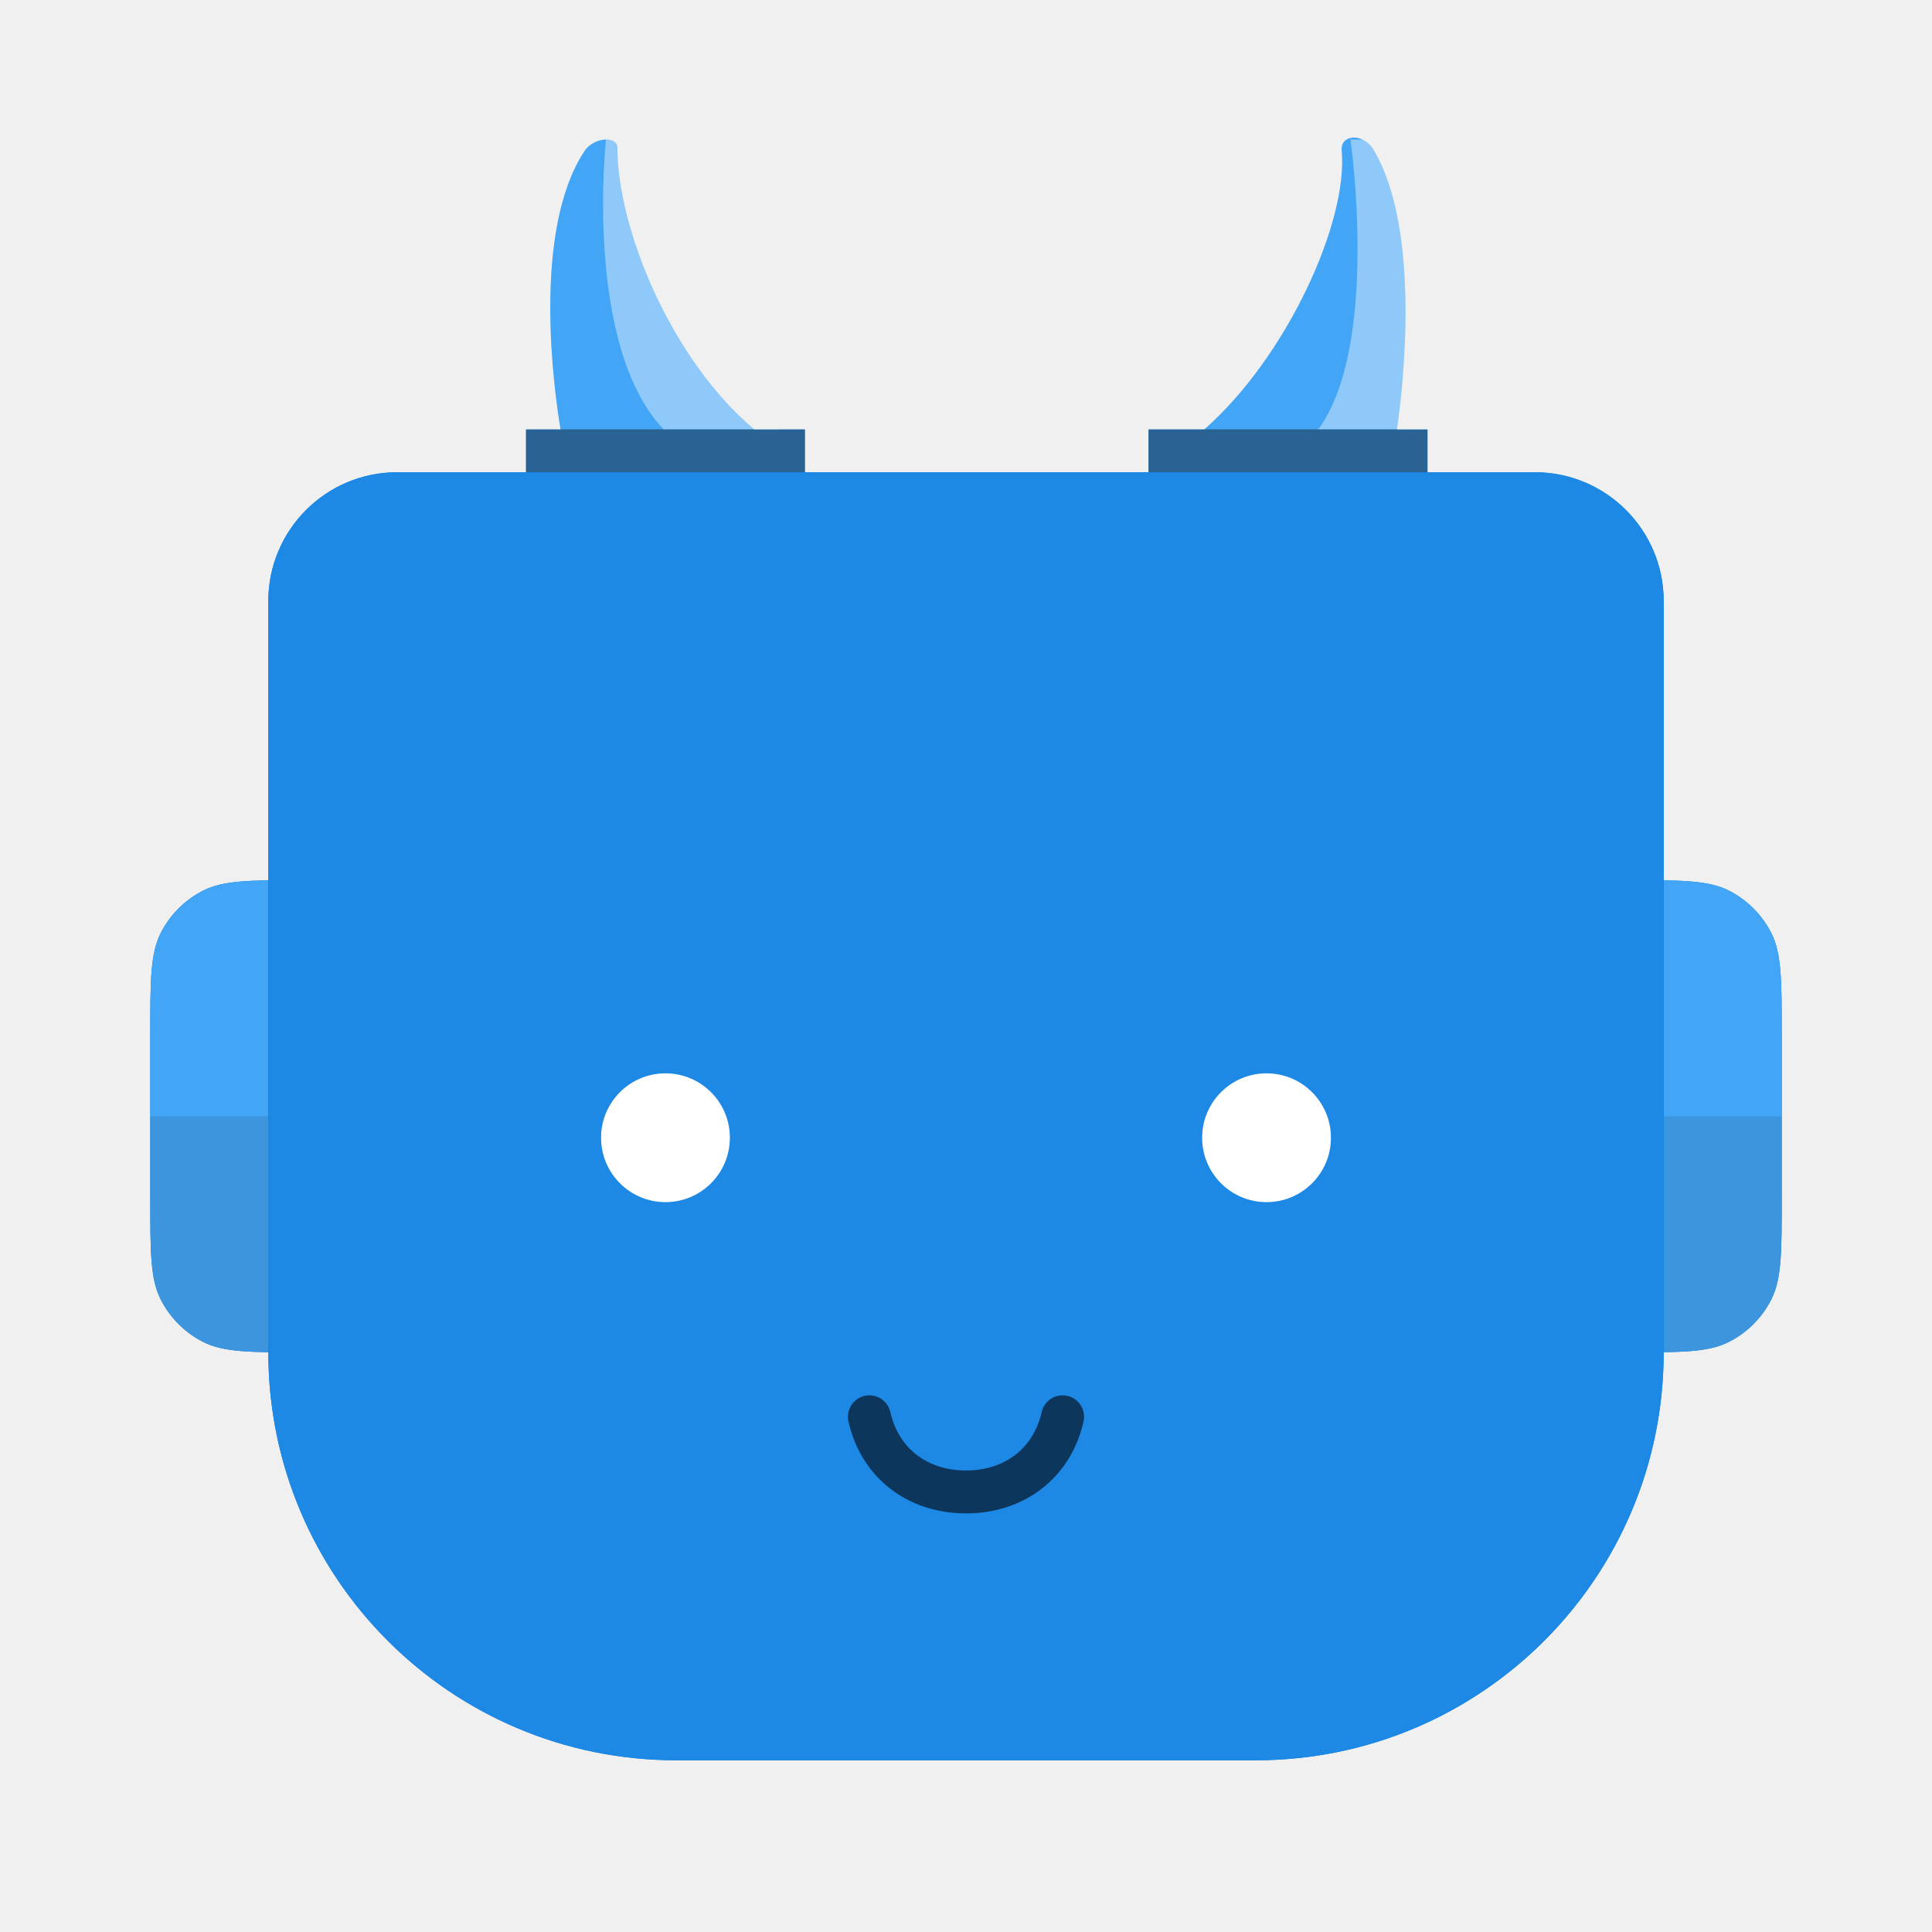
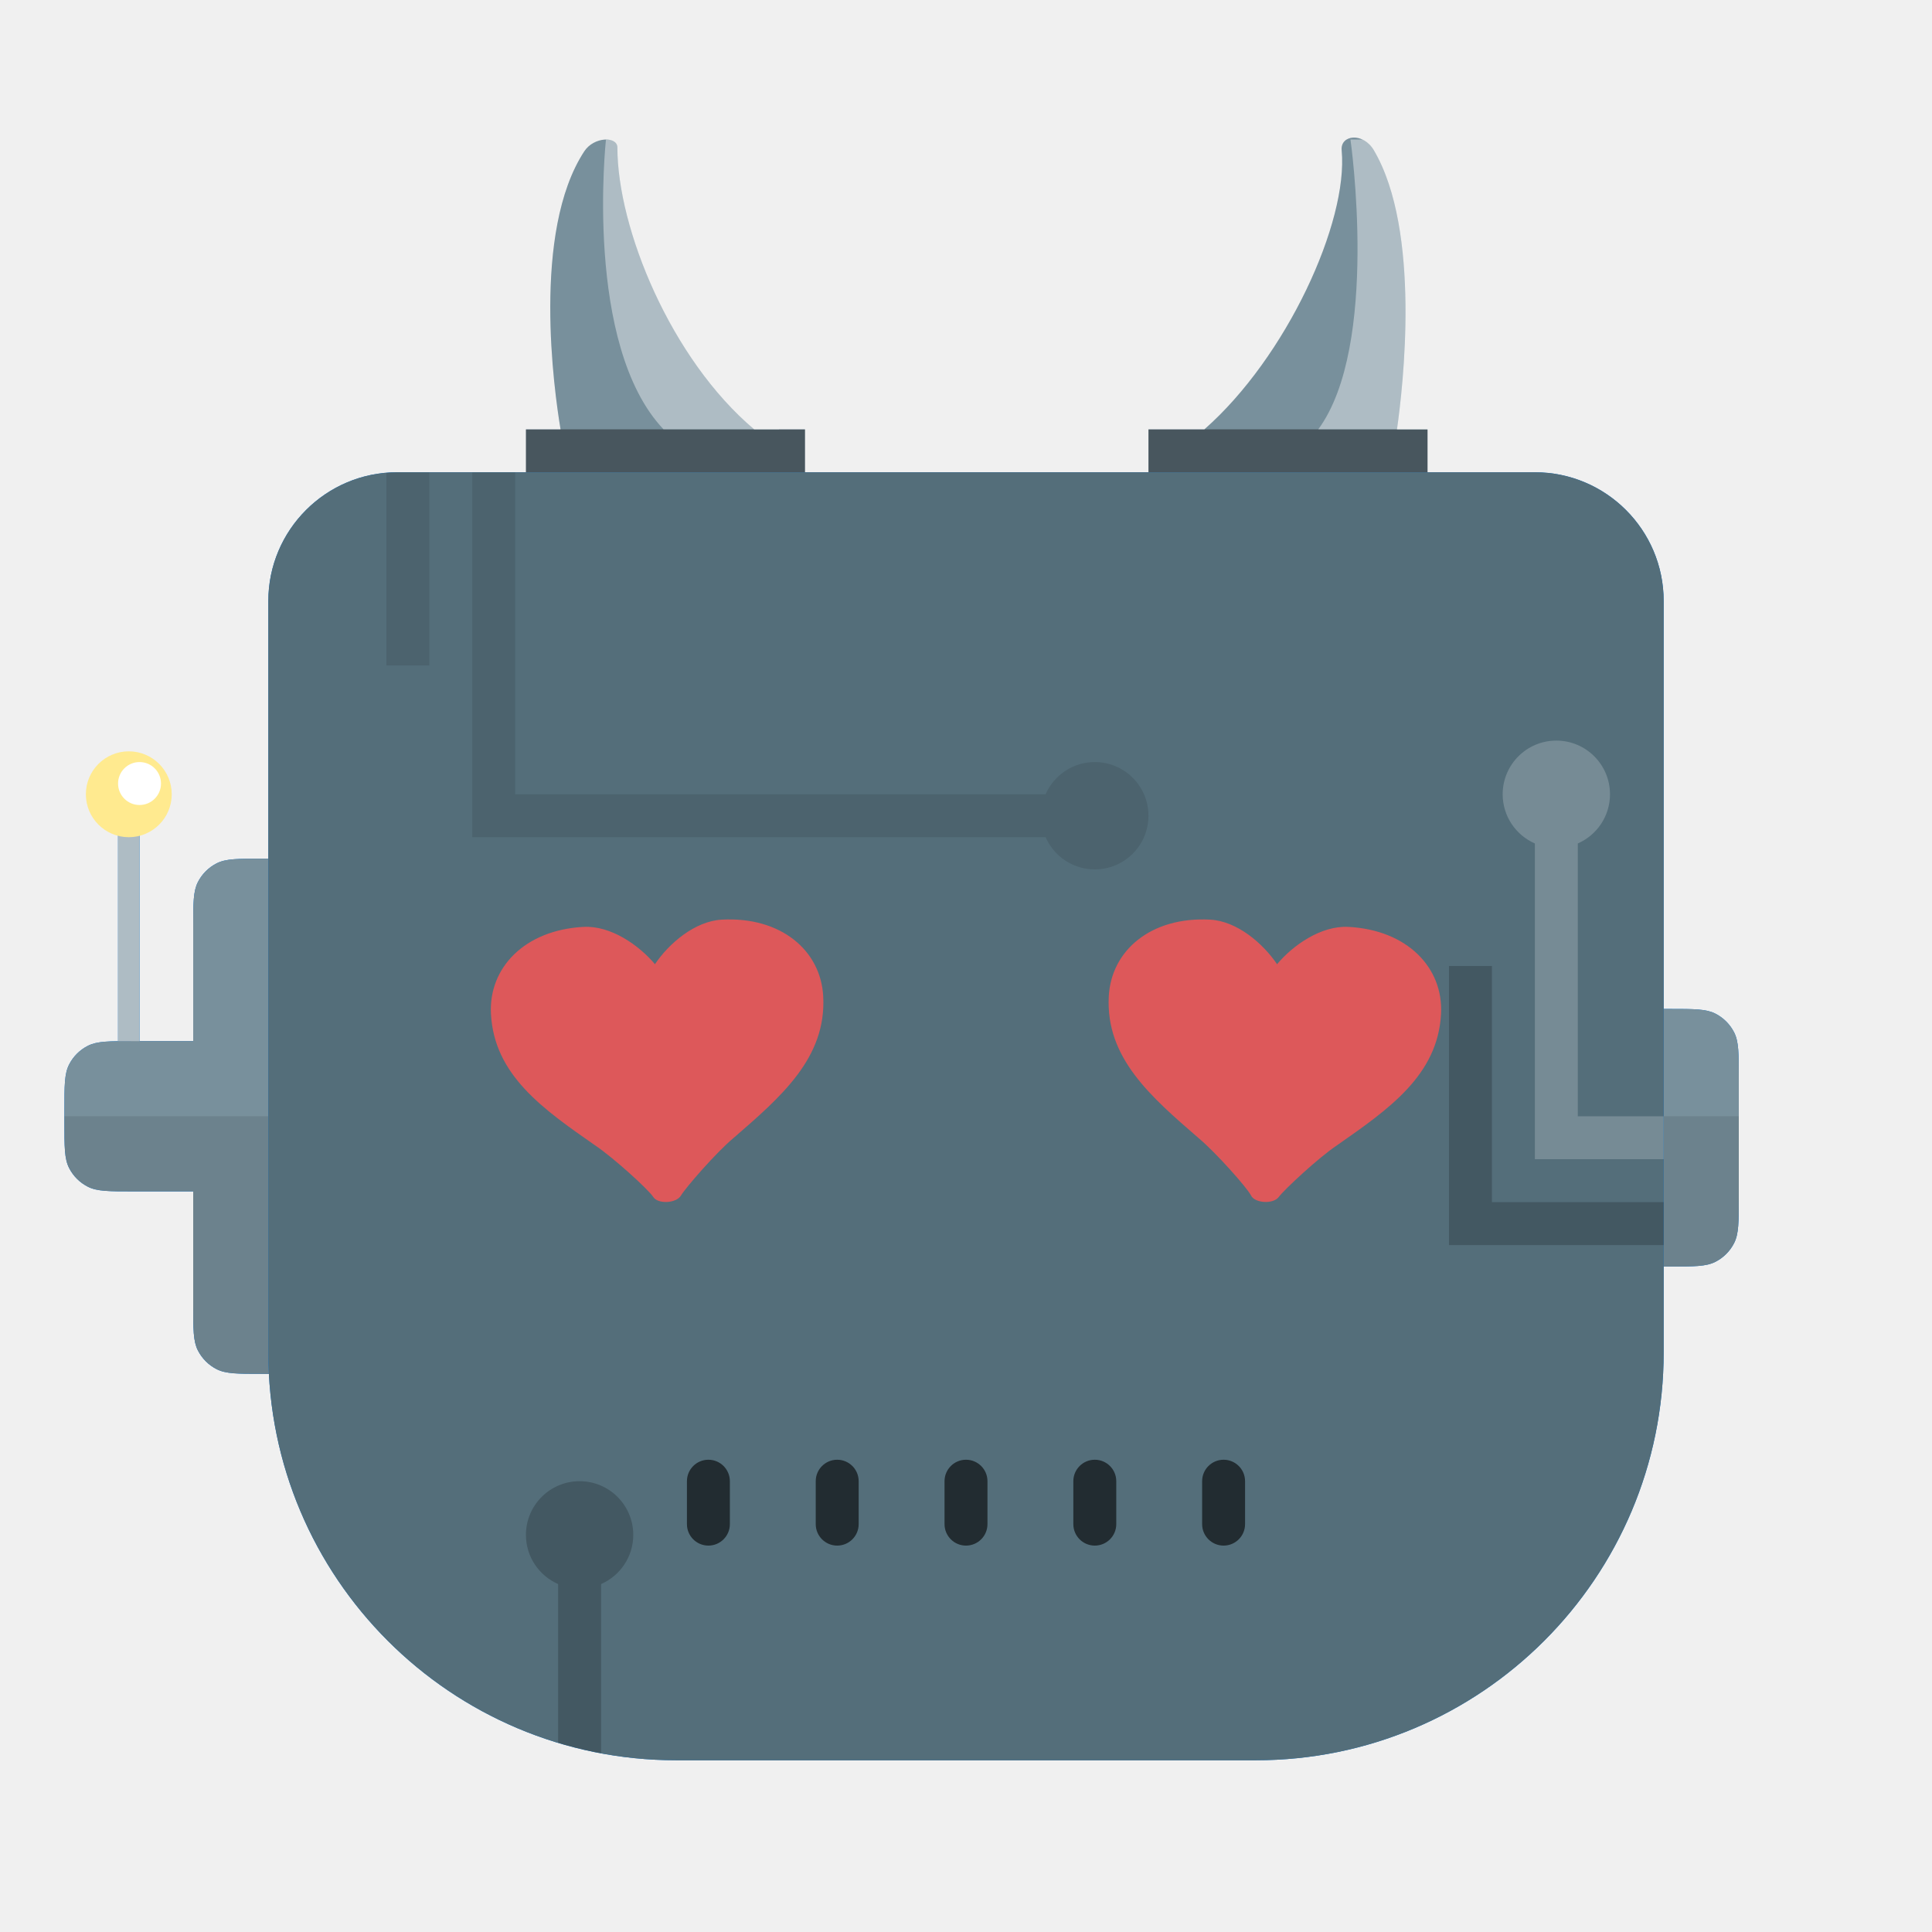
<svg xmlns="http://www.w3.org/2000/svg" viewBox="0 0 180 180" fill="none">
  <g transform="translate(0, 66)">
-     <path fill-rule="evenodd" clip-rule="evenodd" d="M14.981 20.914C14 22.839 14 25.36 14 30.4V45.6C14 50.641 14 53.161 14.981 55.086C15.844 56.779 17.221 58.156 18.914 59.019C20.839 60 23.36 60 28.4 60H35.6C40.641 60 43.161 60 45.086 59.019C46.779 58.156 48.156 56.779 49.019 55.086C50 53.161 50 50.641 50 45.6V30.4C50 25.36 50 22.839 49.019 20.914C48.156 19.221 46.779 17.844 45.086 16.981C43.161 16 40.641 16 35.6 16H28.4C23.36 16 20.839 16 18.914 16.981C17.221 17.844 15.844 19.221 14.981 20.914ZM130.981 20.914C130 22.839 130 25.36 130 30.4V45.6C130 50.641 130 53.161 130.981 55.086C131.844 56.779 133.221 58.156 134.914 59.019C136.839 60 139.36 60 144.4 60H151.6C156.64 60 159.161 60 161.086 59.019C162.779 58.156 164.156 56.779 165.019 55.086C166 53.161 166 50.641 166 45.6V30.4C166 25.36 166 22.839 165.019 20.914C164.156 19.221 162.779 17.844 161.086 16.981C159.161 16 156.64 16 151.6 16H144.4C139.36 16 136.839 16 134.914 16.981C133.221 17.844 131.844 19.221 130.981 20.914Z" fill="#0076DE" />
-     <mask id="sidesSquareMask0" mask-type="alpha" maskUnits="userSpaceOnUse" x="14" y="16" width="152" height="44">
-       <path fill-rule="evenodd" clip-rule="evenodd" d="M14.981 20.914C14 22.839 14 25.36 14 30.4V45.6C14 50.641 14 53.161 14.981 55.086C15.844 56.779 17.221 58.156 18.914 59.019C20.839 60 23.36 60 28.4 60H35.6C40.641 60 43.161 60 45.086 59.019C46.779 58.156 48.156 56.779 49.019 55.086C50 53.161 50 50.641 50 45.6V30.4C50 25.36 50 22.839 49.019 20.914C48.156 19.221 46.779 17.844 45.086 16.981C43.161 16 40.641 16 35.6 16H28.4C23.36 16 20.839 16 18.914 16.981C17.221 17.844 15.844 19.221 14.981 20.914ZM130.981 20.914C130 22.839 130 25.36 130 30.4V45.6C130 50.641 130 53.161 130.981 55.086C131.844 56.779 133.221 58.156 134.914 59.019C136.839 60 139.36 60 144.4 60H151.6C156.64 60 159.161 60 161.086 59.019C162.779 58.156 164.156 56.779 165.019 55.086C166 53.161 166 50.641 166 45.6V30.4C166 25.36 166 22.839 165.019 20.914C164.156 19.221 162.779 17.844 161.086 16.981C159.161 16 156.64 16 151.6 16H144.4C139.36 16 136.839 16 134.914 16.981C133.221 17.844 131.844 19.221 130.981 20.914Z" fill="white" />
+     <path fill-rule="evenodd" clip-rule="evenodd" d="M13 11H11V31H12.4C10.16 31 9.04 31 8.184 31.436C7.431 31.82 6.819 32.431 6.436 33.184C6 34.04 6 35.16 6 37.4V38.6C6 40.84 6 41.96 6.436 42.816C6.819 43.569 7.431 44.181 8.184 44.564C9.04 45 10.16 45 12.4 45H18V55.6C18 57.84 18 58.96 18.436 59.816C18.82 60.569 19.431 61.181 20.184 61.564C21.04 62 22.16 62 24.4 62H47.6C49.84 62 50.96 62 51.816 61.564C52.569 61.181 53.181 60.569 53.564 59.816C54 58.96 54 57.84 54 55.6V20.4C54 18.16 54 17.04 53.564 16.184C53.181 15.431 52.569 14.819 51.816 14.436C50.96 14 49.84 14 47.6 14H24.4C22.16 14 21.04 14 20.184 14.436C19.431 14.819 18.82 15.431 18.436 16.184C18 17.04 18 18.16 18 20.4V31H13V11ZM126 34.4C126 32.16 126 31.04 126.436 30.184C126.819 29.431 127.431 28.82 128.184 28.436C129.04 28 130.16 28 132.4 28H155.6C157.84 28 158.96 28 159.816 28.436C160.569 28.82 161.181 29.431 161.564 30.184C162 31.04 162 32.16 162 34.4V45.6C162 47.84 162 48.96 161.564 49.816C161.181 50.569 160.569 51.181 159.816 51.564C158.96 52 157.84 52 155.6 52H132.4C130.16 52 129.04 52 128.184 51.564C127.431 51.181 126.819 50.569 126.436 49.816C126 48.96 126 47.84 126 45.6V34.4Z" fill="#0076DE" />
+     <mask id="sidesAntenna01Mask0" mask-type="alpha" maskUnits="userSpaceOnUse" x="6" y="11" width="156" height="51">
+       <path fill-rule="evenodd" clip-rule="evenodd" d="M13 11H11V31H12.4C10.16 31 9.04 31 8.184 31.436C7.431 31.82 6.819 32.431 6.436 33.184C6 34.04 6 35.16 6 37.4V38.6C6 40.84 6 41.96 6.436 42.816C6.819 43.569 7.431 44.181 8.184 44.564C9.04 45 10.16 45 12.4 45H18V55.6C18 57.84 18 58.96 18.436 59.816C18.82 60.569 19.431 61.181 20.184 61.564C21.04 62 22.16 62 24.4 62H47.6C49.84 62 50.96 62 51.816 61.564C52.569 61.181 53.181 60.569 53.564 59.816C54 58.96 54 57.84 54 55.6V20.4C54 18.16 54 17.04 53.564 16.184C53.181 15.431 52.569 14.819 51.816 14.436C50.96 14 49.84 14 47.6 14H24.4C22.16 14 21.04 14 20.184 14.436C19.431 14.819 18.82 15.431 18.436 16.184C18 17.04 18 18.16 18 20.4V31H13V11ZM126 34.4C126 32.16 126 31.04 126.436 30.184C126.819 29.431 127.431 28.82 128.184 28.436C129.04 28 130.16 28 132.4 28H155.6C157.84 28 158.96 28 159.816 28.436C160.569 28.82 161.181 29.431 161.564 30.184C162 31.04 162 32.16 162 34.4V45.6C162 47.84 162 48.96 161.564 49.816C161.181 50.569 160.569 51.181 159.816 51.564C158.96 52 157.84 52 155.6 52H132.4C130.16 52 129.04 52 128.184 51.564C127.431 51.181 126.819 50.569 126.436 49.816C126 48.96 126 47.84 126 45.6V34.4Z" fill="white" />
    </mask>
-     <g mask="url(#sidesSquareMask0)">
-       <rect width="180" height="76" fill="#42A5F5" />
+     <g mask="url(#sidesAntenna01Mask0)">
+       <rect width="180" height="76" fill="#78909C" />
      <rect y="38" width="180" height="38" fill="black" fill-opacity="0.1" />
    </g>
+     <rect x="11" y="11" width="2" height="20" fill="white" fill-opacity="0.4" />
+     <path fill-rule="evenodd" clip-rule="evenodd" d="M12 12C14.209 12 16 10.209 16 8C16 5.791 14.209 4 12 4C9.791 4 8 5.791 8 8C8 10.209 9.791 12 12 12Z" fill="#FFEA8F" />
+     <path fill-rule="evenodd" clip-rule="evenodd" d="M13 9C14.105 9 15 8.105 15 7C15 5.895 14.105 5 13 5C11.895 5 11 5.895 11 7C11 8.105 11.895 9 13 9Z" fill="white" />
  </g>
  <g transform="translate(41, 0)">
    <path fill-rule="evenodd" clip-rule="evenodd" d="M71.21 40C78.85 33.293 84.631 20.688 84 14C83.864 12.553 86 12.299 87 14C91.418 21.512 89.717 36.067 89.153 40H92V52H66V40H71.21ZM16.521 13.741C16.521 21.273 21.492 33.445 29.262 40H34V52H8V40H11.225C10.63 36.441 8.529 21.601 13.434 14.101C14.335 12.722 16.521 12.681 16.521 13.741Z" fill="#E1E6E8" />
    <mask id="topHornsMask0" mask-type="alpha" maskUnits="userSpaceOnUse" x="8" y="12" width="84" height="40">
      <path fill-rule="evenodd" clip-rule="evenodd" d="M71.21 40C78.85 33.293 84.631 20.688 84 14C83.864 12.553 86 12.299 87 14C91.418 21.512 89.717 36.067 89.153 40H92V52H66V40H71.21ZM16.521 13.741C16.521 21.273 21.492 33.445 29.262 40H34V52H8V40H11.225C10.63 36.441 8.529 21.601 13.434 14.101C14.335 12.722 16.521 12.681 16.521 13.741Z" fill="white" />
    </mask>
    <g mask="url(#topHornsMask0)">
-       <rect width="100" height="52" fill="#42A5F5" />
+       <rect width="100" height="52" fill="#78909C" />
      <rect y="40" width="100" height="12" fill="black" fill-opacity="0.4" />
      <path fill-rule="evenodd" clip-rule="evenodd" d="M15.456 13H31.569V40H20.82C13.371 32.15 15.456 13 15.456 13Z" fill="white" fill-opacity="0.4" />
      <path fill-rule="evenodd" clip-rule="evenodd" d="M84.82 13H92.569V40H81.82C87.571 32.195 84.82 13 84.82 13Z" fill="white" fill-opacity="0.4" />
    </g>
  </g>
  <g transform="translate(25, 44)">
    <path d="M0 12C0 5.373 5.373 0 12 0H118C124.627 0 130 5.373 130 12V82C130 102.987 112.987 120 92 120H38C17.013 120 0 102.987 0 82V12Z" fill="#0076DE" />
    <mask id="faceSquare01Mask0" mask-type="alpha" maskUnits="userSpaceOnUse" x="0" y="0" width="130" height="120">
      <path d="M0 12C0 5.373 5.373 0 12 0H118C124.627 0 130 5.373 130 12V82C130 102.987 112.987 120 92 120H38C17.013 120 0 102.987 0 82V12Z" fill="white" />
    </mask>
    <g mask="url(#faceSquare01Mask0)">
-       <rect x="-2" y="-2" width="134" height="124" fill="#1E88E5" />
-             undefined
-         </g>
+       <rect x="-2" y="-2" width="134" height="124" fill="#546E7A" />
+       <path fill-rule="evenodd" clip-rule="evenodd" d="M15 0H11V18H15V0ZM23 0H19V30V34H23H72.416C73.188 35.766 74.95 37 77 37C79.761 37 82 34.761 82 32C82 29.239 79.761 27 77 27C74.95 27 73.188 28.234 72.416 30H23V0Z" fill="black" fill-opacity="0.1" />
+       <path fill-rule="evenodd" clip-rule="evenodd" d="M122 34.584C123.766 33.812 125 32.05 125 30C125 27.239 122.761 25 120 25C117.239 25 115 27.239 115 30C115 32.05 116.234 33.812 118 34.584V60V64H122H141V60H122V34.584Z" fill="white" fill-opacity="0.2" />
+       <path fill-rule="evenodd" clip-rule="evenodd" d="M114 46H110V68V72H114H141V68H114V46Z" fill="black" fill-opacity="0.2" />
+       <path fill-rule="evenodd" clip-rule="evenodd" d="M27 103.584C25.234 102.812 24 101.05 24 99C24 96.239 26.239 94 29 94C31.761 94 34 96.239 34 99C34 101.05 32.766 102.812 31 103.584V129V133H27H8V129H27V103.584Z" fill="black" fill-opacity="0.2" />
+     </g>
  </g>
  <g transform="translate(52, 124)">
-     <path d="M27.049 8.442C26.805 7.364 27.481 6.293 28.558 6.049C29.636 5.806 30.707 6.481 30.951 7.559C31.72 10.958 34.402 13 38 13C41.598 13 44.28 10.958 45.049 7.559C45.293 6.481 46.364 5.806 47.441 6.049C48.519 6.293 49.194 7.364 48.951 8.442C47.76 13.702 43.43 17 38 17C32.57 17 28.24 13.702 27.049 8.442Z" fill="black" fill-opacity="0.6" />
+     <rect x="12" y="12" width="4" height="8" rx="2" fill="black" fill-opacity="0.6" />
+     <rect x="36" y="12" width="4" height="8" rx="2" fill="black" fill-opacity="0.6" />
+     <rect x="24" y="12" width="4" height="8" rx="2" fill="black" fill-opacity="0.6" />
+     <rect x="48" y="12" width="4" height="8" rx="2" fill="black" fill-opacity="0.6" />
+     <rect x="60" y="12" width="4" height="8" rx="2" fill="black" fill-opacity="0.6" />
  </g>
  <g transform="translate(38, 76)">
-     <path fill-rule="evenodd" clip-rule="evenodd" d="M24 36C27.314 36 30 33.314 30 30C30 26.686 27.314 24 24 24C20.686 24 18 26.686 18 30C18 33.314 20.686 36 24 36Z" fill="white" />
-     <path fill-rule="evenodd" clip-rule="evenodd" d="M80 36C83.314 36 86 33.314 86 30C86 26.686 83.314 24 80 24C76.686 24 74 26.686 74 30C74 33.314 76.686 36 80 36Z" fill="white" />
+     <path d="M29.269 9.68C26.722 9.813 24.305 11.922 23.02 13.833C21.536 12.068 18.918 10.222 16.37 10.356C10.888 10.643 7.515 14.159 7.741 18.46C8.041 24.182 12.624 27.346 17.436 30.705C19.152 31.853 22.441 34.849 22.863 35.521C23.285 36.194 25.003 36.128 25.442 35.386C25.882 34.645 28.746 31.35 30.335 30.029C34.767 26.186 38.998 22.559 38.698 16.837C38.473 12.536 34.751 9.393 29.269 9.68Z" fill="#FF5353" fill-opacity="0.8" />
+     <path d="M87.63 10.356C85.082 10.222 82.459 12.067 80.981 13.833C79.689 11.922 77.278 9.813 74.731 9.68C69.249 9.393 65.527 12.536 65.302 16.837C65.002 22.559 69.23 26.186 73.665 30.029C75.251 31.35 78.208 34.674 78.558 35.386C78.907 36.099 80.623 36.213 81.137 35.521C81.651 34.83 84.845 31.853 86.564 30.705C91.373 27.346 95.959 24.182 96.259 18.46C96.485 14.159 93.112 10.643 87.63 10.356Z" fill="#FF5353" fill-opacity="0.8" />
  </g>
</svg>
